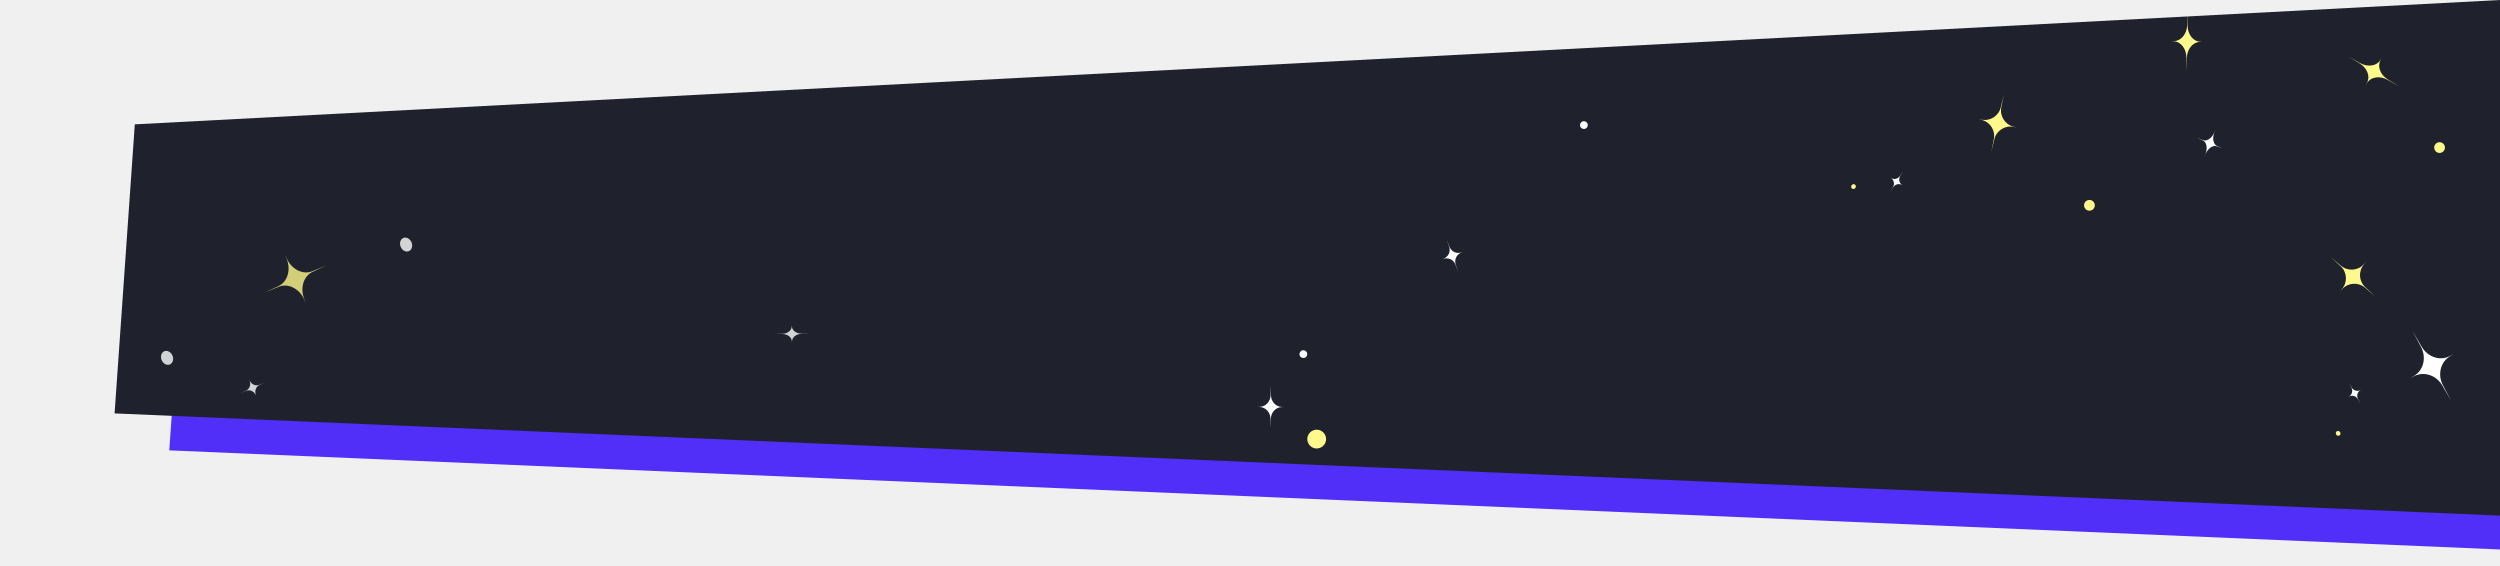
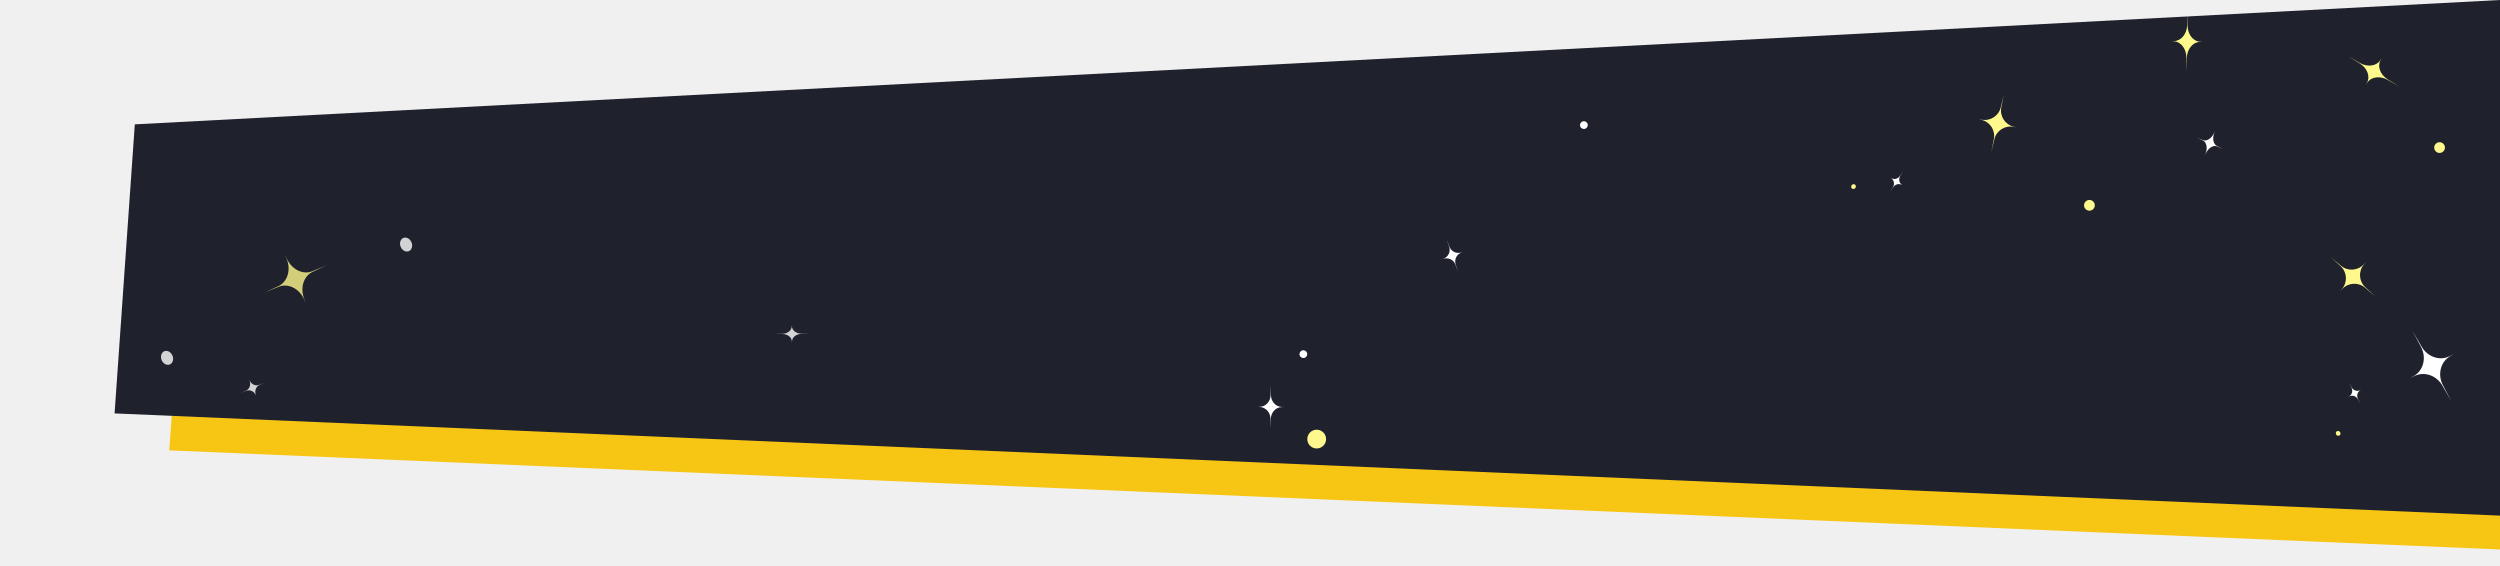
<svg xmlns="http://www.w3.org/2000/svg" width="1920" height="434" viewBox="0 0 1920 434" fill="none">
-   <path d="M130 345.879L145.178 130.606L1920 38V422L130 345.879Z" fill="#512FF9" />
+   <path d="M130 345.879L145.178 130.606L1920 38V422L130 345.879Z" fill="#F7C514" />
  <path d="M88 317.5L103.534 95.5L1920 0V396L88 317.5Z" fill="#1F212D" />
  <path d="M1529.27 117.013L1531.67 106.922C1533.24 100.345 1539.7 96.157 1546.34 97.405L1549.02 97.907L1546.37 97.248C1539.81 95.615 1535.69 89.118 1537 82.486L1539.01 72.309L1536.61 82.4C1535.04 88.976 1528.58 93.165 1521.94 91.917L1519.26 91.415L1521.91 92.074C1528.47 93.707 1532.6 100.204 1531.28 106.836L1529.27 117.013Z" fill="#FFF98D" />
  <path d="M1608.71 158.559C1609.2 156.333 1607.78 154.133 1605.56 153.648C1603.33 153.162 1601.13 154.574 1600.65 156.8C1600.16 159.026 1601.57 161.226 1603.8 161.711C1606.03 162.197 1608.22 160.782 1608.71 158.559Z" fill="#FFF98D" />
  <path d="M1679.04 54.74L1679.46 44.377C1679.73 37.618 1684.17 32.263 1689.56 32.197L1691.73 32.172L1689.56 32.038C1684.18 31.707 1680.01 26.137 1680.07 19.373L1680.16 9L1679.75 19.363C1679.48 26.121 1675.04 31.477 1669.65 31.543L1667.48 31.568L1669.65 31.701C1675.02 32.033 1679.2 37.602 1679.14 44.366L1679.04 54.74Z" fill="#FFF98D" />
  <path d="M1707.05 114.11L1702.65 112.116C1699.79 110.817 1698.9 106.296 1700.64 101.841L1701.34 100.043L1700.57 101.813C1698.66 106.194 1694.86 108.75 1691.92 107.622L1687.41 105.889L1691.81 107.884C1694.68 109.183 1695.56 113.704 1693.82 118.159L1693.12 119.957L1693.89 118.187C1695.8 113.805 1699.61 111.249 1702.54 112.378L1707.05 114.11Z" fill="white" />
  <path d="M1461.61 131.359L1459.26 134.978C1457.74 137.335 1454.76 138.162 1452.51 136.856L1451.6 136.328L1452.48 136.914C1454.64 138.362 1455.21 141.393 1453.77 143.801L1451.55 147.501L1453.9 143.882C1455.42 141.525 1458.4 140.698 1460.65 142.004L1461.56 142.532L1460.68 141.946C1458.52 140.498 1457.95 137.467 1459.39 135.059L1461.61 131.359Z" fill="white" />
  <path d="M1422 142.368C1421.44 143.261 1421.66 144.402 1422.49 144.915C1423.32 145.429 1424.44 145.121 1425 144.233C1425.55 143.345 1425.33 142.196 1424.5 141.686C1423.68 141.167 1422.56 141.475 1422 142.368Z" fill="#FFF98D" />
  <path d="M1824.23 227.641L1816.59 220.628C1811.61 216.058 1811.09 208.379 1815.42 203.181L1817.16 201.086L1815.3 203.079C1810.67 208.017 1802.99 208.455 1797.84 204.079L1789.93 197.366L1797.57 204.378C1802.55 208.949 1803.07 216.628 1798.74 221.826L1797 223.921L1798.87 221.927C1803.49 216.99 1811.17 216.551 1816.32 220.928L1824.23 227.641Z" fill="#FFF98D" />
  <path d="M1876.32 110.245C1874.61 108.737 1872 108.899 1870.49 110.607C1868.99 112.316 1869.15 114.924 1870.86 116.432C1872.57 117.94 1875.17 117.778 1876.68 116.069C1878.19 114.361 1878.02 111.755 1876.32 110.245Z" fill="#FFF98D" />
  <path d="M1842.76 66.496L1833.91 61.089C1828.14 57.563 1825.62 51.075 1828.19 46.338L1829.22 44.429L1828.05 46.258C1825.14 50.793 1818.24 51.73 1812.37 48.381L1803.35 43.25L1812.2 48.657C1817.97 52.183 1820.49 58.671 1817.92 63.408L1816.89 65.317L1818.06 63.489C1820.97 58.953 1827.87 58.016 1833.74 61.365L1842.76 66.496Z" fill="#FFF98D" />
  <path d="M1852.8 254.104L1859.37 266.506C1863.65 274.586 1861.29 284.343 1854.01 288.68L1851.07 290.429L1854.12 288.87C1861.66 285.005 1871.17 288.193 1875.74 296.119L1882.75 308.275L1876.18 295.873C1871.9 287.793 1874.25 278.036 1881.54 273.699L1884.48 271.95L1881.43 273.51C1873.89 277.374 1864.38 274.186 1859.81 266.261L1852.8 254.104Z" fill="white" />
  <path d="M1803.82 293.726L1805.84 297.536C1807.16 300.017 1806.43 303.017 1804.19 304.347L1803.29 304.886L1804.23 304.407C1806.55 303.222 1809.47 304.2 1810.87 306.633L1813.03 310.368L1811.01 306.558C1809.69 304.077 1810.42 301.076 1812.65 299.746L1813.56 299.208L1812.62 299.686C1810.3 300.872 1807.38 299.894 1805.98 297.461L1803.82 293.726Z" fill="white" />
  <path d="M1794.15 333.681C1794.66 334.602 1795.77 334.968 1796.62 334.491C1797.47 334.021 1797.75 332.89 1797.24 331.974C1796.74 331.058 1795.63 330.69 1794.78 331.164C1793.92 331.629 1793.65 332.76 1794.15 333.681Z" fill="#FFF98D" />
  <path opacity="0.8" d="M250.74 203.789L239.845 208.29C232.745 211.223 224.163 207.037 220.344 198.78L218.806 195.455L220.181 198.86C223.591 207.302 220.792 216.49 213.829 219.744L203.145 224.743L214.041 220.242C221.14 217.308 229.723 221.495 233.542 229.751L235.084 233.086L233.709 229.68C230.299 221.239 233.098 212.05 240.061 208.796L250.74 203.789Z" fill="#FFF98D" />
  <path opacity="0.8" d="M203.261 293.828L199.073 295.563C196.343 296.696 193.095 295.209 191.691 292.191L191.128 290.974L191.629 292.217C192.873 295.304 191.745 298.72 189.064 299.967L184.954 301.885L189.143 300.15C191.872 299.017 195.12 300.505 196.524 303.523L197.087 304.74L196.586 303.496C195.343 300.41 196.47 296.994 199.151 295.747L203.261 293.828Z" fill="white" />
  <path opacity="0.8" d="M126.113 269.785C123.841 270.785 122.971 273.862 124.179 276.646C125.381 279.433 128.203 280.883 130.481 279.88C132.753 278.88 133.623 275.802 132.416 273.018C131.208 270.234 128.385 268.784 126.113 269.785Z" fill="white" />
  <path opacity="0.8" d="M309.696 182.777C307.424 183.777 306.553 186.855 307.761 189.639C308.963 192.425 311.785 193.875 314.063 192.872C316.335 191.872 317.205 188.795 315.998 186.011C314.79 183.227 311.969 181.765 309.696 182.777Z" fill="white" />
  <path d="M1119.84 208.756L1117.97 203.086C1116.75 199.386 1118.65 195.386 1122.28 193.986L1123.75 193.426L1122.25 193.906C1118.54 195.086 1114.56 193.146 1113.2 189.506L1111.11 183.906L1112.98 189.576C1114.2 193.276 1112.3 197.276 1108.67 198.676L1107.2 199.236L1108.7 198.756C1112.41 197.576 1116.39 199.516 1117.75 203.156L1119.84 208.756Z" fill="white" />
  <path d="M1003.8 270.996C1003.25 269.446 1001.55 268.626 999.996 269.166C998.446 269.716 997.626 271.416 998.166 272.966C998.716 274.516 1000.42 275.336 1001.97 274.796C1003.53 274.256 1004.34 272.556 1003.8 270.996Z" fill="white" />
  <path d="M1219.24 95.086C1218.69 93.536 1216.99 92.716 1215.44 93.256C1213.89 93.806 1213.07 95.506 1213.61 97.056C1214.16 98.606 1215.86 99.426 1217.41 98.886C1218.97 98.346 1219.79 96.646 1219.24 95.086Z" fill="white" />
  <path d="M1018.03 334.829C1016.71 331.069 1012.59 329.089 1008.83 330.409C1005.07 331.729 1003.09 335.849 1004.41 339.609C1005.73 343.369 1009.85 345.349 1013.61 344.029C1017.37 342.709 1019.34 338.589 1018.03 334.829Z" fill="#FFF98D" />
  <path opacity="0.8" d="M621.35 256.286L615.38 256.236C611.49 256.206 608.32 253.746 608.18 250.646L608.12 249.396L608.08 250.646C607.99 253.746 604.86 256.256 600.97 256.346L595 256.486L600.97 256.536C604.86 256.566 608.03 259.026 608.17 262.126L608.23 263.376L608.27 262.126C608.36 259.026 611.49 256.516 615.38 256.426L621.35 256.286Z" fill="white" />
  <path d="M975.988 295.916L975.818 303.456C975.708 308.366 972.038 312.326 967.488 312.446L965.648 312.496L967.488 312.566C972.038 312.736 975.668 316.726 975.728 321.636L975.828 329.176L975.998 321.636C976.108 316.726 979.778 312.766 984.328 312.646L986.168 312.596L984.328 312.526C979.778 312.356 976.148 308.366 976.088 303.456L975.988 295.916Z" fill="white" />
</svg>
